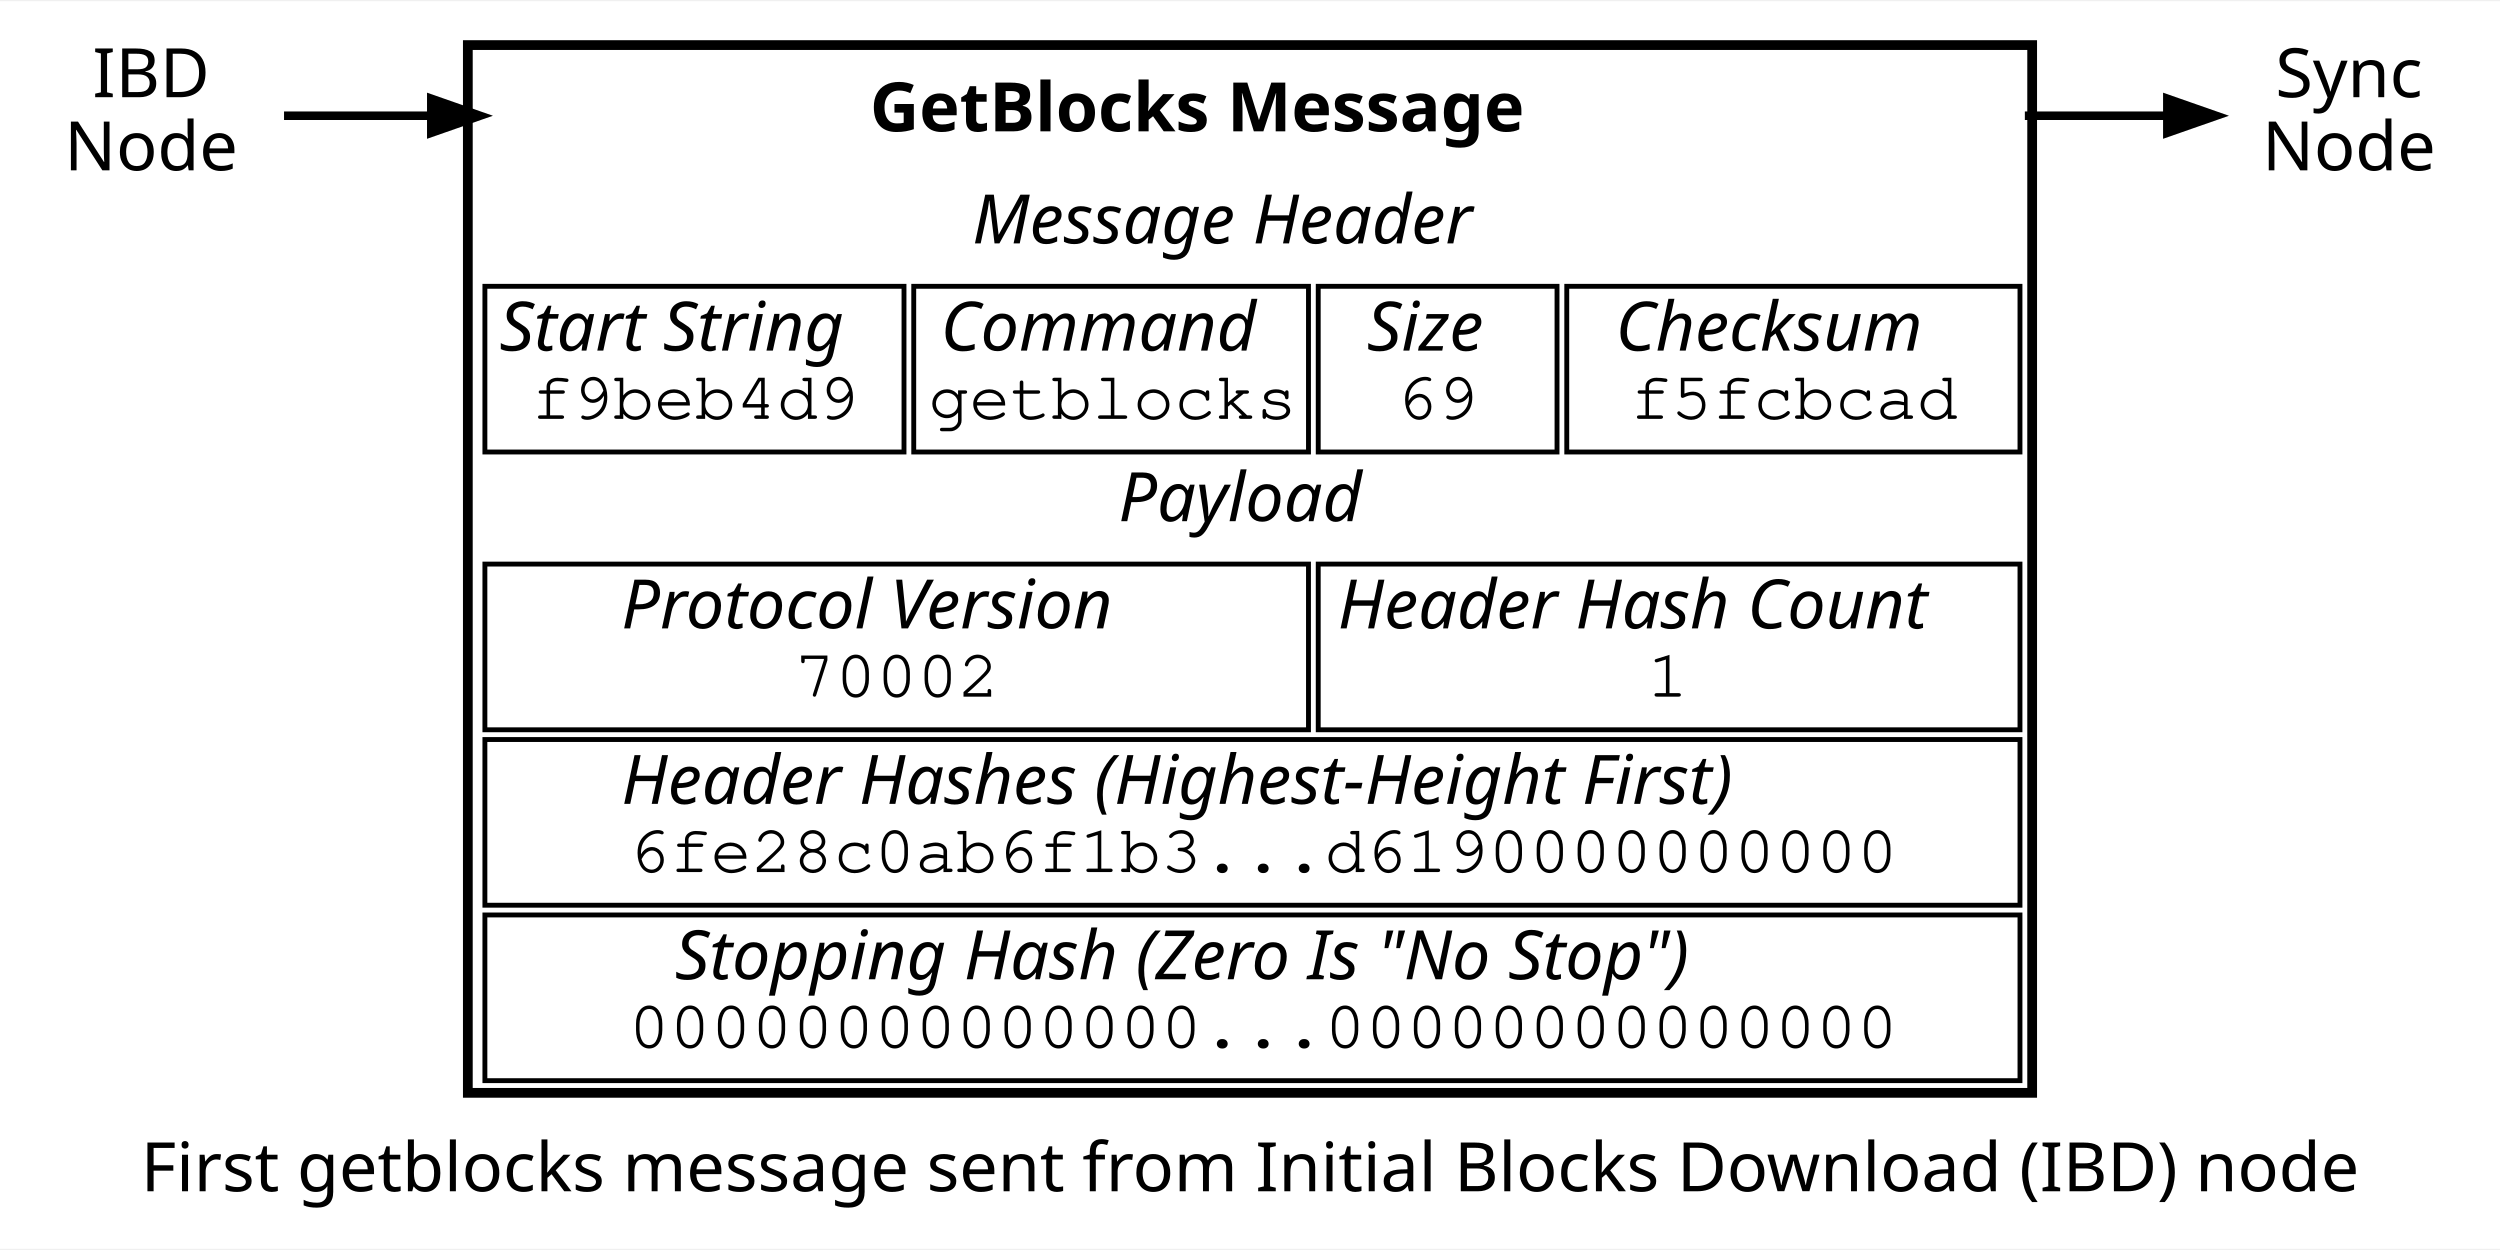
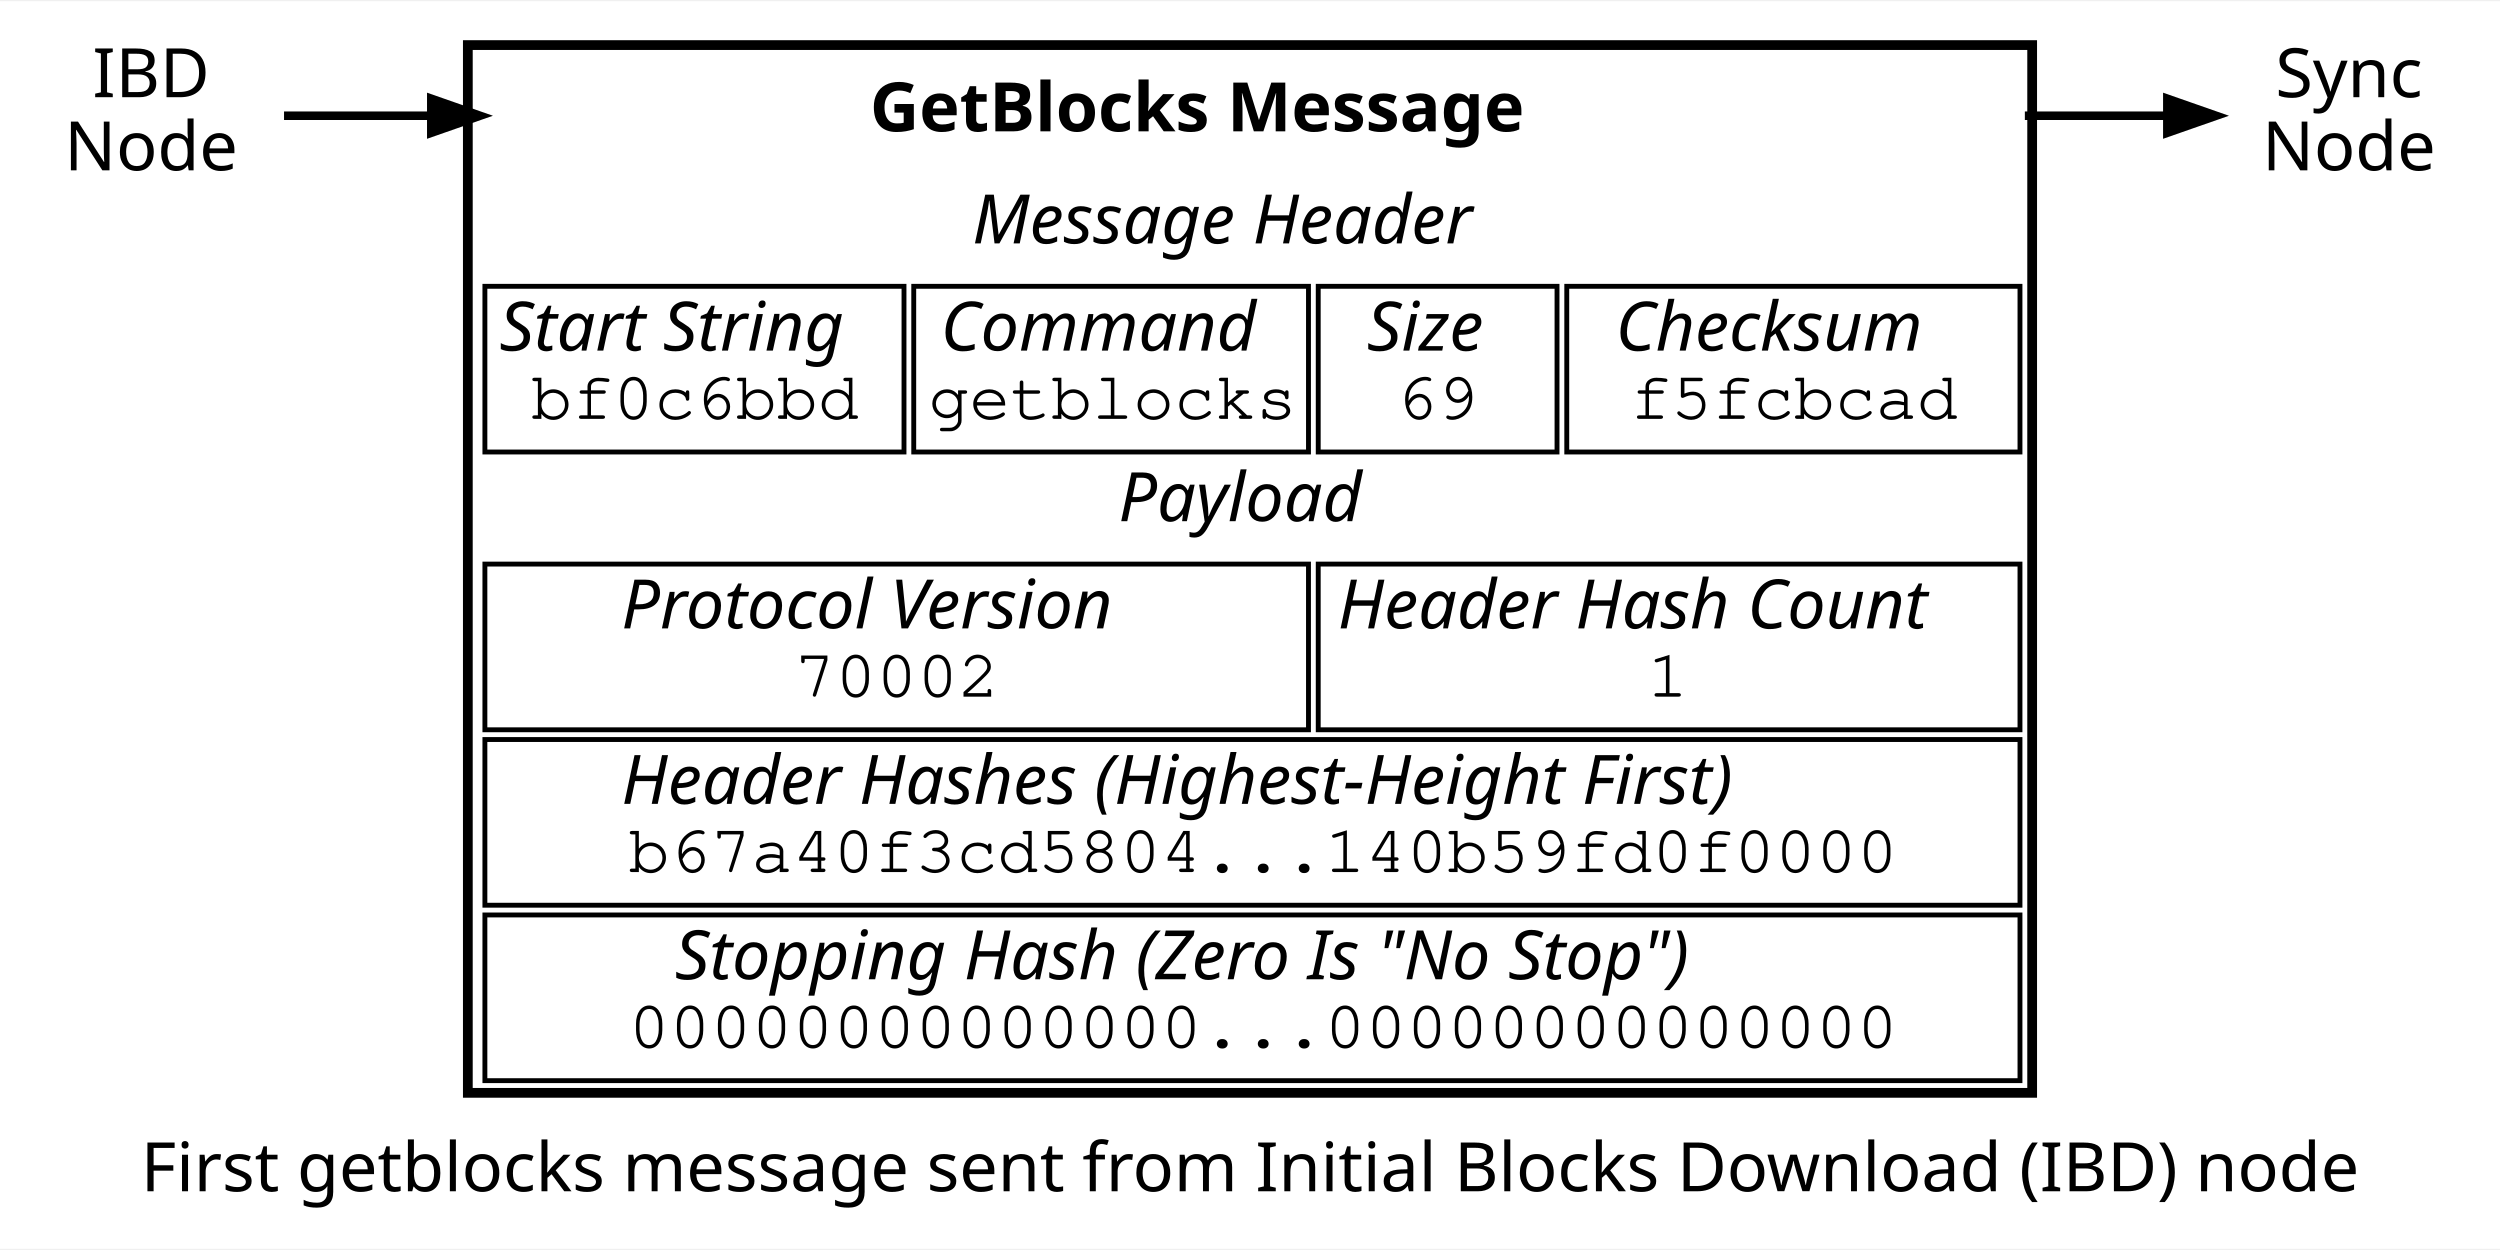
<svg xmlns="http://www.w3.org/2000/svg" width="450pt" height="225pt" viewBox="0.00 0.00 450.00 224.56">
  <g id="graph0" class="graph" transform="scale(0.877193 0.877193) rotate(0) translate(4 252)">
    <polygon fill="white" stroke="none" points="-4,4 -4,-252 509,-252 509,4 -4,4" />
    <text text-anchor="middle" x="252.5" y="-7.8" font-family="Sans" font-size="14.00">First getblocks message sent from Initial Blocks Download (IBD) node</text>
    <g id="node1" class="node">
      <text text-anchor="middle" x="27" y="-232.3" font-family="Sans" font-size="14.00">IBD</text>
      <text text-anchor="middle" x="27" y="-217.3" font-family="Sans" font-size="14.00">Node</text>
    </g>
    <g id="node2" class="node">
      <text text-anchor="start" x="174.5" y="-225.3" font-family="Sans" font-weight="bold" font-size="14.00">GetBlocks Message</text>
      <text text-anchor="start" x="195.5" y="-202.3" font-family="Sans" font-style="italic" font-size="14.00">Message Header</text>
      <polygon fill="none" stroke="black" points="95.5,-159.5 95.5,-193.5 181.5,-193.5 181.5,-159.5 95.5,-159.5" />
      <text text-anchor="start" x="98.5" y="-180.3" font-family="Sans" font-style="italic" font-size="14.00">Start String</text>
-       <text text-anchor="start" x="105" y="-166.3" font-family="Courier,monospace" font-size="14.00">f9beb4d9</text>
+       <text text-anchor="start" x="105" y="-166.3" font-family="Courier,monospace" font-size="14.00">bf0c6bbd</text>
      <polygon fill="none" stroke="black" points="183.5,-159.5 183.5,-193.5 264.5,-193.5 264.5,-159.5 183.5,-159.5" />
      <text text-anchor="start" x="189" y="-180.3" font-family="Sans" font-style="italic" font-size="14.00">Command</text>
      <text text-anchor="start" x="186.5" y="-166.3" font-family="Courier,monospace" font-size="14.00">getblocks</text>
      <polygon fill="none" stroke="black" points="266.5,-159.5 266.5,-193.5 315.5,-193.5 315.5,-159.5 266.5,-159.5" />
      <text text-anchor="start" x="276.5" y="-180.3" font-family="Sans" font-style="italic" font-size="14.00">Size</text>
      <text text-anchor="start" x="282.5" y="-166.3" font-family="Courier,monospace" font-size="14.00">69</text>
      <polygon fill="none" stroke="black" points="317.5,-159.5 317.5,-193.5 410.5,-193.5 410.5,-159.5 317.5,-159.5" />
      <text text-anchor="start" x="327.5" y="-180.3" font-family="Sans" font-style="italic" font-size="14.00">Checksum</text>
      <text text-anchor="start" x="330.5" y="-166.3" font-family="Courier,monospace" font-size="14.00">f5fcbcad</text>
      <text text-anchor="start" x="225.5" y="-145.3" font-family="Sans" font-style="italic" font-size="14.00">Payload</text>
      <polygon fill="none" stroke="black" points="95.5,-102.5 95.5,-136.5 264.5,-136.5 264.5,-102.5 95.5,-102.5" />
      <text text-anchor="start" x="123.5" y="-123.3" font-family="Sans" font-style="italic" font-size="14.00">Protocol Version</text>
      <text text-anchor="start" x="159" y="-109.3" font-family="Courier,monospace" font-size="14.00">70002</text>
      <polygon fill="none" stroke="black" points="266.5,-102.5 266.5,-136.5 410.5,-136.5 410.5,-102.5 266.5,-102.5" />
      <text text-anchor="start" x="270.5" y="-123.3" font-family="Sans" font-style="italic" font-size="14.00">Header Hash Count</text>
      <text text-anchor="start" x="334" y="-109.3" font-family="Courier,monospace" font-size="14.00">1</text>
      <polygon fill="none" stroke="black" points="95.5,-66.5 95.5,-100.5 410.5,-100.5 410.5,-66.5 95.5,-66.5" />
      <text text-anchor="start" x="123.5" y="-87.3" font-family="Sans" font-style="italic" font-size="14.00">Header Hashes (Highest-Height First)</text>
-       <text text-anchor="start" x="125" y="-73.3" font-family="Courier,monospace" font-size="14.00">6fe28c0ab6f1b3...d6190000000000</text>
+       <text text-anchor="start" x="125" y="-73.3" font-family="Courier,monospace" font-size="14.00">b67a40f3cd5804...140b59fd0f0000</text>
      <polygon fill="none" stroke="black" points="95.5,-30.5 95.5,-64.5 410.5,-64.5 410.5,-30.5 95.5,-30.5" />
      <text text-anchor="start" x="134.5" y="-51.3" font-family="Sans" font-style="italic" font-size="14.00">Stopping Hash (Zero Is "No Stop")</text>
      <text text-anchor="start" x="125" y="-37.3" font-family="Courier,monospace" font-size="14.00">00000000000000...00000000000000</text>
      <polygon fill="none" stroke="black" stroke-width="2" points="92,-28 92,-243 413,-243 413,-28 92,-28" />
    </g>
    <g id="edge1" class="edge">
      <path fill="none" stroke="black" stroke-width="1.75" d="M54.283,-228.5C64.883,-228.5 76.474,-228.5 84.477,-228.5" />
      <polygon fill="black" stroke="black" stroke-width="1.75" points="84.5,-232 94.5,-228.5 84.5,-225 84.5,-232" />
    </g>
    <g id="node3" class="node">
      <text text-anchor="middle" x="478" y="-232.3" font-family="Sans" font-size="14.00">Sync</text>
      <text text-anchor="middle" x="478" y="-217.3" font-family="Sans" font-size="14.00">Node</text>
    </g>
    <g id="edge2" class="edge">
      <path fill="none" stroke="black" stroke-width="1.75" d="M411.5,-228.5C411.5,-228.5 425.372,-228.5 440.348,-228.5" />
      <polygon fill="black" stroke="black" stroke-width="1.75" points="440.736,-232 450.736,-228.5 440.736,-225 440.736,-232" />
    </g>
  </g>
</svg>
